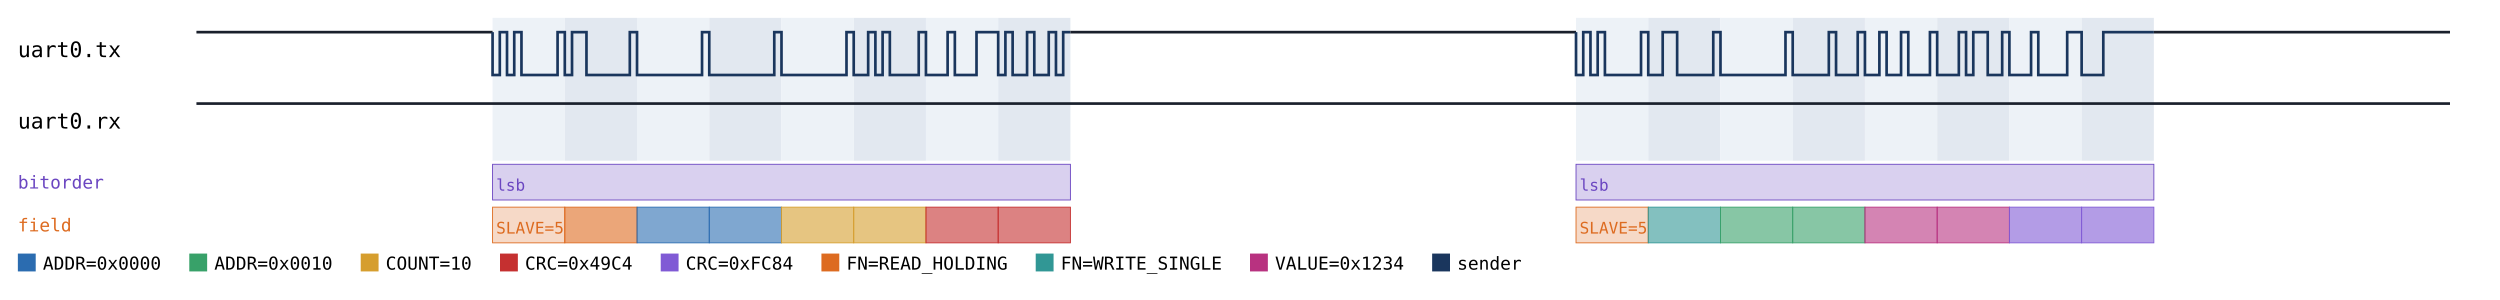
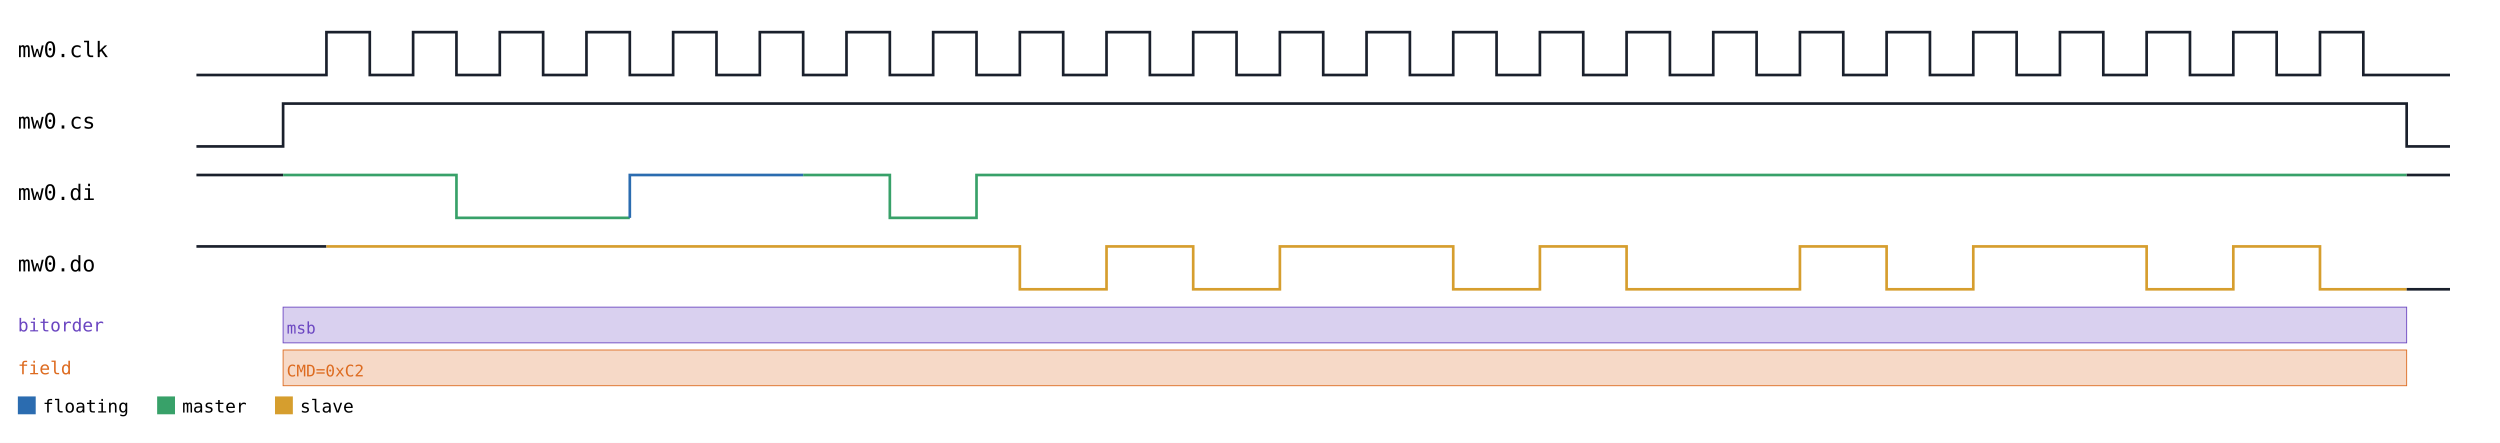
- <svg xmlns="http://www.w3.org/2000/svg" baseProfile="full" height="168" version="1.1" width="1400">
+ <svg xmlns="http://www.w3.org/2000/svg" baseProfile="full" height="248" version="1.1" width="1400">
  <defs />
-   <rect fill="white" height="168" width="1400" x="0" y="0" />
-   <rect fill="#edf2f7" height="80" width="40.449" x="275.84" y="10" />
-   <rect fill="#e2e8f0" height="80" width="40.449" x="316.288" y="10" />
-   <rect fill="#edf2f7" height="80" width="40.449" x="356.737" y="10" />
-   <rect fill="#e2e8f0" height="80" width="40.449" x="397.186" y="10" />
-   <rect fill="#edf2f7" height="80" width="40.449" x="437.635" y="10" />
-   <rect fill="#e2e8f0" height="80" width="40.449" x="478.083" y="10" />
-   <rect fill="#edf2f7" height="80" width="40.449" x="518.532" y="10" />
-   <rect fill="#e2e8f0" height="80" width="40.449" x="558.981" y="10" />
-   <rect fill="#edf2f7" height="80" width="40.449" x="882.571" y="10" />
-   <rect fill="#e2e8f0" height="80" width="40.449" x="923.019" y="10" />
-   <rect fill="#edf2f7" height="80" width="40.449" x="963.468" y="10" />
-   <rect fill="#e2e8f0" height="80" width="40.449" x="1003.917" y="10" />
-   <rect fill="#edf2f7" height="80" width="40.449" x="1044.365" y="10" />
-   <rect fill="#e2e8f0" height="80" width="40.449" x="1084.814" y="10" />
-   <rect fill="#edf2f7" height="80" width="40.449" x="1125.263" y="10" />
-   <rect fill="#e2e8f0" height="80" width="40.449" x="1165.712" y="10" />
-   <text font-family="monospace" font-size="12px" x="10" y="32.0">uart0.tx</text>
-   <polyline fill="none" points="110.0,18.0 110.0,18.0 134.269,18.0 134.269,18.0 275.84,18.0 275.84,18.0" stroke="#1a202c" stroke-width="1.5" />
-   <polyline fill="none" points="275.84,18.0 275.84,42.0 279.885,42.0 279.885,18.0 283.929,18.0 283.929,42.0 287.974,42.0 287.974,18.0 292.019,18.0 292.019,42.0 312.244,42.0 312.244,18.0 316.288,18.0 316.288,42.0 320.333,42.0 320.333,18.0 328.423,18.0 328.423,42.0 352.692,42.0 352.692,18.0 356.737,18.0 356.737,42.0 393.141,42.0 393.141,18.0 397.186,18.0 397.186,42.0 433.59,42.0 433.59,18.0 437.635,18.0 437.635,42.0 474.038,42.0 474.038,18.0 478.083,18.0 478.083,42.0 486.173,42.0 486.173,18.0 490.218,18.0 490.218,42.0 494.263,42.0 494.263,18.0 498.308,18.0 498.308,42.0 514.487,42.0 514.487,18.0 518.532,18.0 518.532,42.0 530.667,42.0 530.667,18.0 534.712,18.0 534.712,42.0 546.846,42.0 546.846,18.0 558.981,18.0 558.981,42.0 563.026,42.0 563.026,18.0 567.071,18.0 567.071,42.0 575.16,42.0 575.16,18.0 579.205,18.0 579.205,42.0 587.295,42.0 587.295,18.0 591.34,18.0 591.34,42.0 595.385,42.0 595.385,18.0 599.429,18.0 599.429,18.0" stroke="#1a365d" stroke-width="1.5" />
-   <polyline fill="none" points="599.429,18.0 599.429,18.0 882.571,18.0 882.571,18.0" stroke="#1a202c" stroke-width="1.5" />
-   <polyline fill="none" points="882.571,18.0 882.571,42.0 886.615,42.0 886.615,18.0 890.66,18.0 890.66,42.0 894.705,42.0 894.705,18.0 898.75,18.0 898.75,42.0 918.974,42.0 918.974,18.0 923.019,18.0 923.019,42.0 931.109,42.0 931.109,18.0 939.199,18.0 939.199,42.0 959.423,42.0 959.423,18.0 963.468,18.0 963.468,42.0 999.872,42.0 999.872,18.0 1003.917,18.0 1003.917,42.0 1024.141,42.0 1024.141,18.0 1028.186,18.0 1028.186,42.0 1040.321,42.0 1040.321,18.0 1044.365,18.0 1044.365,42.0 1052.455,42.0 1052.455,18.0 1056.5,18.0 1056.5,42.0 1064.59,42.0 1064.59,18.0 1068.635,18.0 1068.635,42.0 1080.769,42.0 1080.769,18.0 1084.814,18.0 1084.814,42.0 1096.949,42.0 1096.949,18.0 1100.994,18.0 1100.994,42.0 1105.038,42.0 1105.038,18.0 1113.128,18.0 1113.128,42.0 1121.218,42.0 1121.218,18.0 1125.263,18.0 1125.263,42.0 1137.397,42.0 1137.397,18.0 1141.442,18.0 1141.442,42.0 1157.622,42.0 1157.622,18.0 1165.712,18.0 1165.712,42.0 1177.846,42.0 1177.846,18.0 1206.16,18.0 1206.16,18.0" stroke="#1a365d" stroke-width="1.5" />
-   <polyline fill="none" points="1206.16,18.0 1206.16,18.0 1372.0,18.0" stroke="#1a202c" stroke-width="1.5" />
-   <text font-family="monospace" font-size="12px" x="10" y="72.0">uart0.rx</text>
-   <polyline fill="none" points="110.0,58.0 134.269,58.0 134.269,58.0 1372.0,58.0" stroke="#1a202c" stroke-width="1.5" />
-   <text fill="#6b46c1" font-family="monospace" font-size="10px" x="10" y="105.6">bitorder</text>
-   <rect fill="#6b46c1" fill-opacity="0.25" height="20" stroke="#6b46c1" stroke-width="0.5" width="323.59" x="275.84" y="92" />
-   <text fill="#6b46c1" font-family="monospace" font-size="9px" x="277.84" y="106.8">lsb</text>
-   <rect fill="#6b46c1" fill-opacity="0.25" height="20" stroke="#6b46c1" stroke-width="0.5" width="323.59" x="882.571" y="92" />
-   <text fill="#6b46c1" font-family="monospace" font-size="9px" x="884.571" y="106.8">lsb</text>
-   <text fill="#dd6b20" font-family="monospace" font-size="10px" x="10" y="129.6">field</text>
-   <rect fill="#dd6b20" fill-opacity="0.25" height="20" stroke="#dd6b20" stroke-width="0.5" width="40.449" x="275.84" y="116" />
-   <text fill="#dd6b20" font-family="monospace" font-size="9px" x="277.84" y="130.8">SLAVE=5</text>
-   <rect fill="#dd6b20" fill-opacity="0.6" height="20" stroke="#dd6b20" stroke-width="0.5" width="40.449" x="316.288" y="116" />
-   <rect fill="#2b6cb0" fill-opacity="0.6" height="20" stroke="#2b6cb0" stroke-width="0.5" width="40.449" x="356.737" y="116" />
-   <rect fill="#2b6cb0" fill-opacity="0.6" height="20" stroke="#2b6cb0" stroke-width="0.5" width="40.449" x="397.186" y="116" />
-   <rect fill="#d69e2e" fill-opacity="0.6" height="20" stroke="#d69e2e" stroke-width="0.5" width="40.449" x="437.635" y="116" />
-   <rect fill="#d69e2e" fill-opacity="0.6" height="20" stroke="#d69e2e" stroke-width="0.5" width="40.449" x="478.083" y="116" />
-   <rect fill="#c53030" fill-opacity="0.6" height="20" stroke="#c53030" stroke-width="0.5" width="40.449" x="518.532" y="116" />
-   <rect fill="#c53030" fill-opacity="0.6" height="20" stroke="#c53030" stroke-width="0.5" width="40.449" x="558.981" y="116" />
-   <rect fill="#dd6b20" fill-opacity="0.25" height="20" stroke="#dd6b20" stroke-width="0.5" width="40.449" x="882.571" y="116" />
-   <text fill="#dd6b20" font-family="monospace" font-size="9px" x="884.571" y="130.8">SLAVE=5</text>
-   <rect fill="#319795" fill-opacity="0.6" height="20" stroke="#319795" stroke-width="0.5" width="40.449" x="923.019" y="116" />
-   <rect fill="#38a169" fill-opacity="0.6" height="20" stroke="#38a169" stroke-width="0.5" width="40.449" x="963.468" y="116" />
-   <rect fill="#38a169" fill-opacity="0.6" height="20" stroke="#38a169" stroke-width="0.5" width="40.449" x="1003.917" y="116" />
-   <rect fill="#b83280" fill-opacity="0.6" height="20" stroke="#b83280" stroke-width="0.5" width="40.449" x="1044.365" y="116" />
-   <rect fill="#b83280" fill-opacity="0.6" height="20" stroke="#b83280" stroke-width="0.5" width="40.449" x="1084.814" y="116" />
-   <rect fill="#805ad5" fill-opacity="0.6" height="20" stroke="#805ad5" stroke-width="0.5" width="40.449" x="1125.263" y="116" />
-   <rect fill="#805ad5" fill-opacity="0.6" height="20" stroke="#805ad5" stroke-width="0.5" width="40.449" x="1165.712" y="116" />
-   <rect fill="#2b6cb0" height="10" width="10" x="10" y="142" />
-   <text font-family="monospace" font-size="10px" x="24" y="151">ADDR=0x0000</text>
-   <rect fill="#38a169" height="10" width="10" x="106" y="142" />
-   <text font-family="monospace" font-size="10px" x="120" y="151">ADDR=0x0010</text>
-   <rect fill="#d69e2e" height="10" width="10" x="202" y="142" />
-   <text font-family="monospace" font-size="10px" x="216" y="151">COUNT=10</text>
-   <rect fill="#c53030" height="10" width="10" x="280" y="142" />
-   <text font-family="monospace" font-size="10px" x="294" y="151">CRC=0x49C4</text>
-   <rect fill="#805ad5" height="10" width="10" x="370" y="142" />
-   <text font-family="monospace" font-size="10px" x="384" y="151">CRC=0xFC84</text>
-   <rect fill="#dd6b20" height="10" width="10" x="460" y="142" />
-   <text font-family="monospace" font-size="10px" x="474" y="151">FN=READ_HOLDING</text>
-   <rect fill="#319795" height="10" width="10" x="580" y="142" />
-   <text font-family="monospace" font-size="10px" x="594" y="151">FN=WRITE_SINGLE</text>
-   <rect fill="#b83280" height="10" width="10" x="700" y="142" />
-   <text font-family="monospace" font-size="10px" x="714" y="151">VALUE=0x1234</text>
-   <rect fill="#1a365d" height="10" width="10" x="802" y="142" />
-   <text font-family="monospace" font-size="10px" x="816" y="151">sender</text>
+   <rect fill="white" height="248" width="1400" x="0" y="0" />
+   <text font-family="monospace" font-size="12px" x="10" y="32.0">mw0.clk</text>
+   <polyline fill="none" points="110.0,42.0 134.269,42.0 134.269,42.0 182.808,42.0 182.808,18.0 207.077,18.0 207.077,42.0 231.346,42.0 231.346,18.0 255.615,18.0 255.615,42.0 279.885,42.0 279.885,18.0 304.154,18.0 304.154,42.0 328.423,42.0 328.423,18.0 352.692,18.0 352.692,42.0 376.962,42.0 376.962,18.0 401.231,18.0 401.231,42.0 425.5,42.0 425.5,18.0 449.769,18.0 449.769,42.0 474.038,42.0 474.038,18.0 498.308,18.0 498.308,42.0 522.577,42.0 522.577,18.0 546.846,18.0 546.846,42.0 571.115,42.0 571.115,18.0 595.385,18.0 595.385,42.0 619.654,42.0 619.654,18.0 643.923,18.0 643.923,42.0 668.192,42.0 668.192,18.0 692.462,18.0 692.462,42.0 716.731,42.0 716.731,18.0 741.0,18.0 741.0,42.0 765.269,42.0 765.269,18.0 789.538,18.0 789.538,42.0 813.808,42.0 813.808,18.0 838.077,18.0 838.077,42.0 862.346,42.0 862.346,18.0 886.615,18.0 886.615,42.0 910.885,42.0 910.885,18.0 935.154,18.0 935.154,42.0 959.423,42.0 959.423,18.0 983.692,18.0 983.692,42.0 1007.962,42.0 1007.962,18.0 1032.231,18.0 1032.231,42.0 1056.5,42.0 1056.5,18.0 1080.769,18.0 1080.769,42.0 1105.038,42.0 1105.038,18.0 1129.308,18.0 1129.308,42.0 1153.577,42.0 1153.577,18.0 1177.846,18.0 1177.846,42.0 1202.115,42.0 1202.115,18.0 1226.385,18.0 1226.385,42.0 1250.654,42.0 1250.654,18.0 1274.923,18.0 1274.923,42.0 1299.192,42.0 1299.192,18.0 1323.462,18.0 1323.462,42.0 1372.0,42.0" stroke="#1a202c" stroke-width="1.5" />
+   <text font-family="monospace" font-size="12px" x="10" y="72.0">mw0.cs</text>
+   <polyline fill="none" points="110.0,82.0 134.269,82.0 134.269,82.0 158.538,82.0 158.538,58.0 1347.731,58.0 1347.731,82.0 1372.0,82.0" stroke="#1a202c" stroke-width="1.5" />
+   <text font-family="monospace" font-size="12px" x="10" y="112.0">mw0.di</text>
+   <polyline fill="none" points="110.0,98.0 110.0,98.0 134.269,98.0 134.269,98.0 158.538,98.0 158.538,98.0" stroke="#1a202c" stroke-width="1.5" />
+   <polyline fill="none" points="158.538,98.0 158.538,98.0 255.615,98.0 255.615,122.0 352.692,122.0 352.692,122.0" stroke="#38a169" stroke-width="1.5" />
+   <polyline fill="none" points="352.692,122.0 352.692,98.0 449.769,98.0 449.769,98.0" stroke="#2b6cb0" stroke-width="1.5" />
+   <polyline fill="none" points="449.769,98.0 449.769,98.0 498.308,98.0 498.308,122.0 546.846,122.0 546.846,98.0 1347.731,98.0 1347.731,98.0" stroke="#38a169" stroke-width="1.5" />
+   <polyline fill="none" points="1347.731,98.0 1347.731,98.0 1372.0,98.0" stroke="#1a202c" stroke-width="1.5" />
+   <text font-family="monospace" font-size="12px" x="10" y="152.0">mw0.do</text>
+   <polyline fill="none" points="110.0,138.0 110.0,138.0 134.269,138.0 134.269,138.0 182.808,138.0 182.808,138.0" stroke="#1a202c" stroke-width="1.5" />
+   <polyline fill="none" points="182.808,138.0 182.808,138.0 571.115,138.0 571.115,162.0 619.654,162.0 619.654,138.0 668.192,138.0 668.192,162.0 716.731,162.0 716.731,138.0 813.808,138.0 813.808,162.0 862.346,162.0 862.346,138.0 910.885,138.0 910.885,162.0 1007.962,162.0 1007.962,138.0 1056.5,138.0 1056.5,162.0 1105.038,162.0 1105.038,138.0 1202.115,138.0 1202.115,162.0 1250.654,162.0 1250.654,138.0 1299.192,138.0 1299.192,162.0 1347.731,162.0 1347.731,162.0" stroke="#d69e2e" stroke-width="1.5" />
+   <polyline fill="none" points="1347.731,162.0 1347.731,162.0 1372.0,162.0" stroke="#1a202c" stroke-width="1.5" />
+   <text fill="#6b46c1" font-family="monospace" font-size="10px" x="10" y="185.6">bitorder</text>
+   <rect fill="#6b46c1" fill-opacity="0.25" height="20" stroke="#6b46c1" stroke-width="0.5" width="1189.192" x="158.538" y="172" />
+   <text fill="#6b46c1" font-family="monospace" font-size="9px" x="160.538" y="186.8">msb</text>
+   <text fill="#dd6b20" font-family="monospace" font-size="10px" x="10" y="209.6">field</text>
+   <rect fill="#dd6b20" fill-opacity="0.25" height="20" stroke="#dd6b20" stroke-width="0.5" width="1189.192" x="158.538" y="196" />
+   <text fill="#dd6b20" font-family="monospace" font-size="9px" x="160.538" y="210.8">CMD=0xC2</text>
+   <rect fill="#2b6cb0" height="10" width="10" x="10" y="222" />
+   <text font-family="monospace" font-size="10px" x="24" y="231">floating</text>
+   <rect fill="#38a169" height="10" width="10" x="88" y="222" />
+   <text font-family="monospace" font-size="10px" x="102" y="231">master</text>
+   <rect fill="#d69e2e" height="10" width="10" x="154" y="222" />
+   <text font-family="monospace" font-size="10px" x="168" y="231">slave</text>
</svg>
